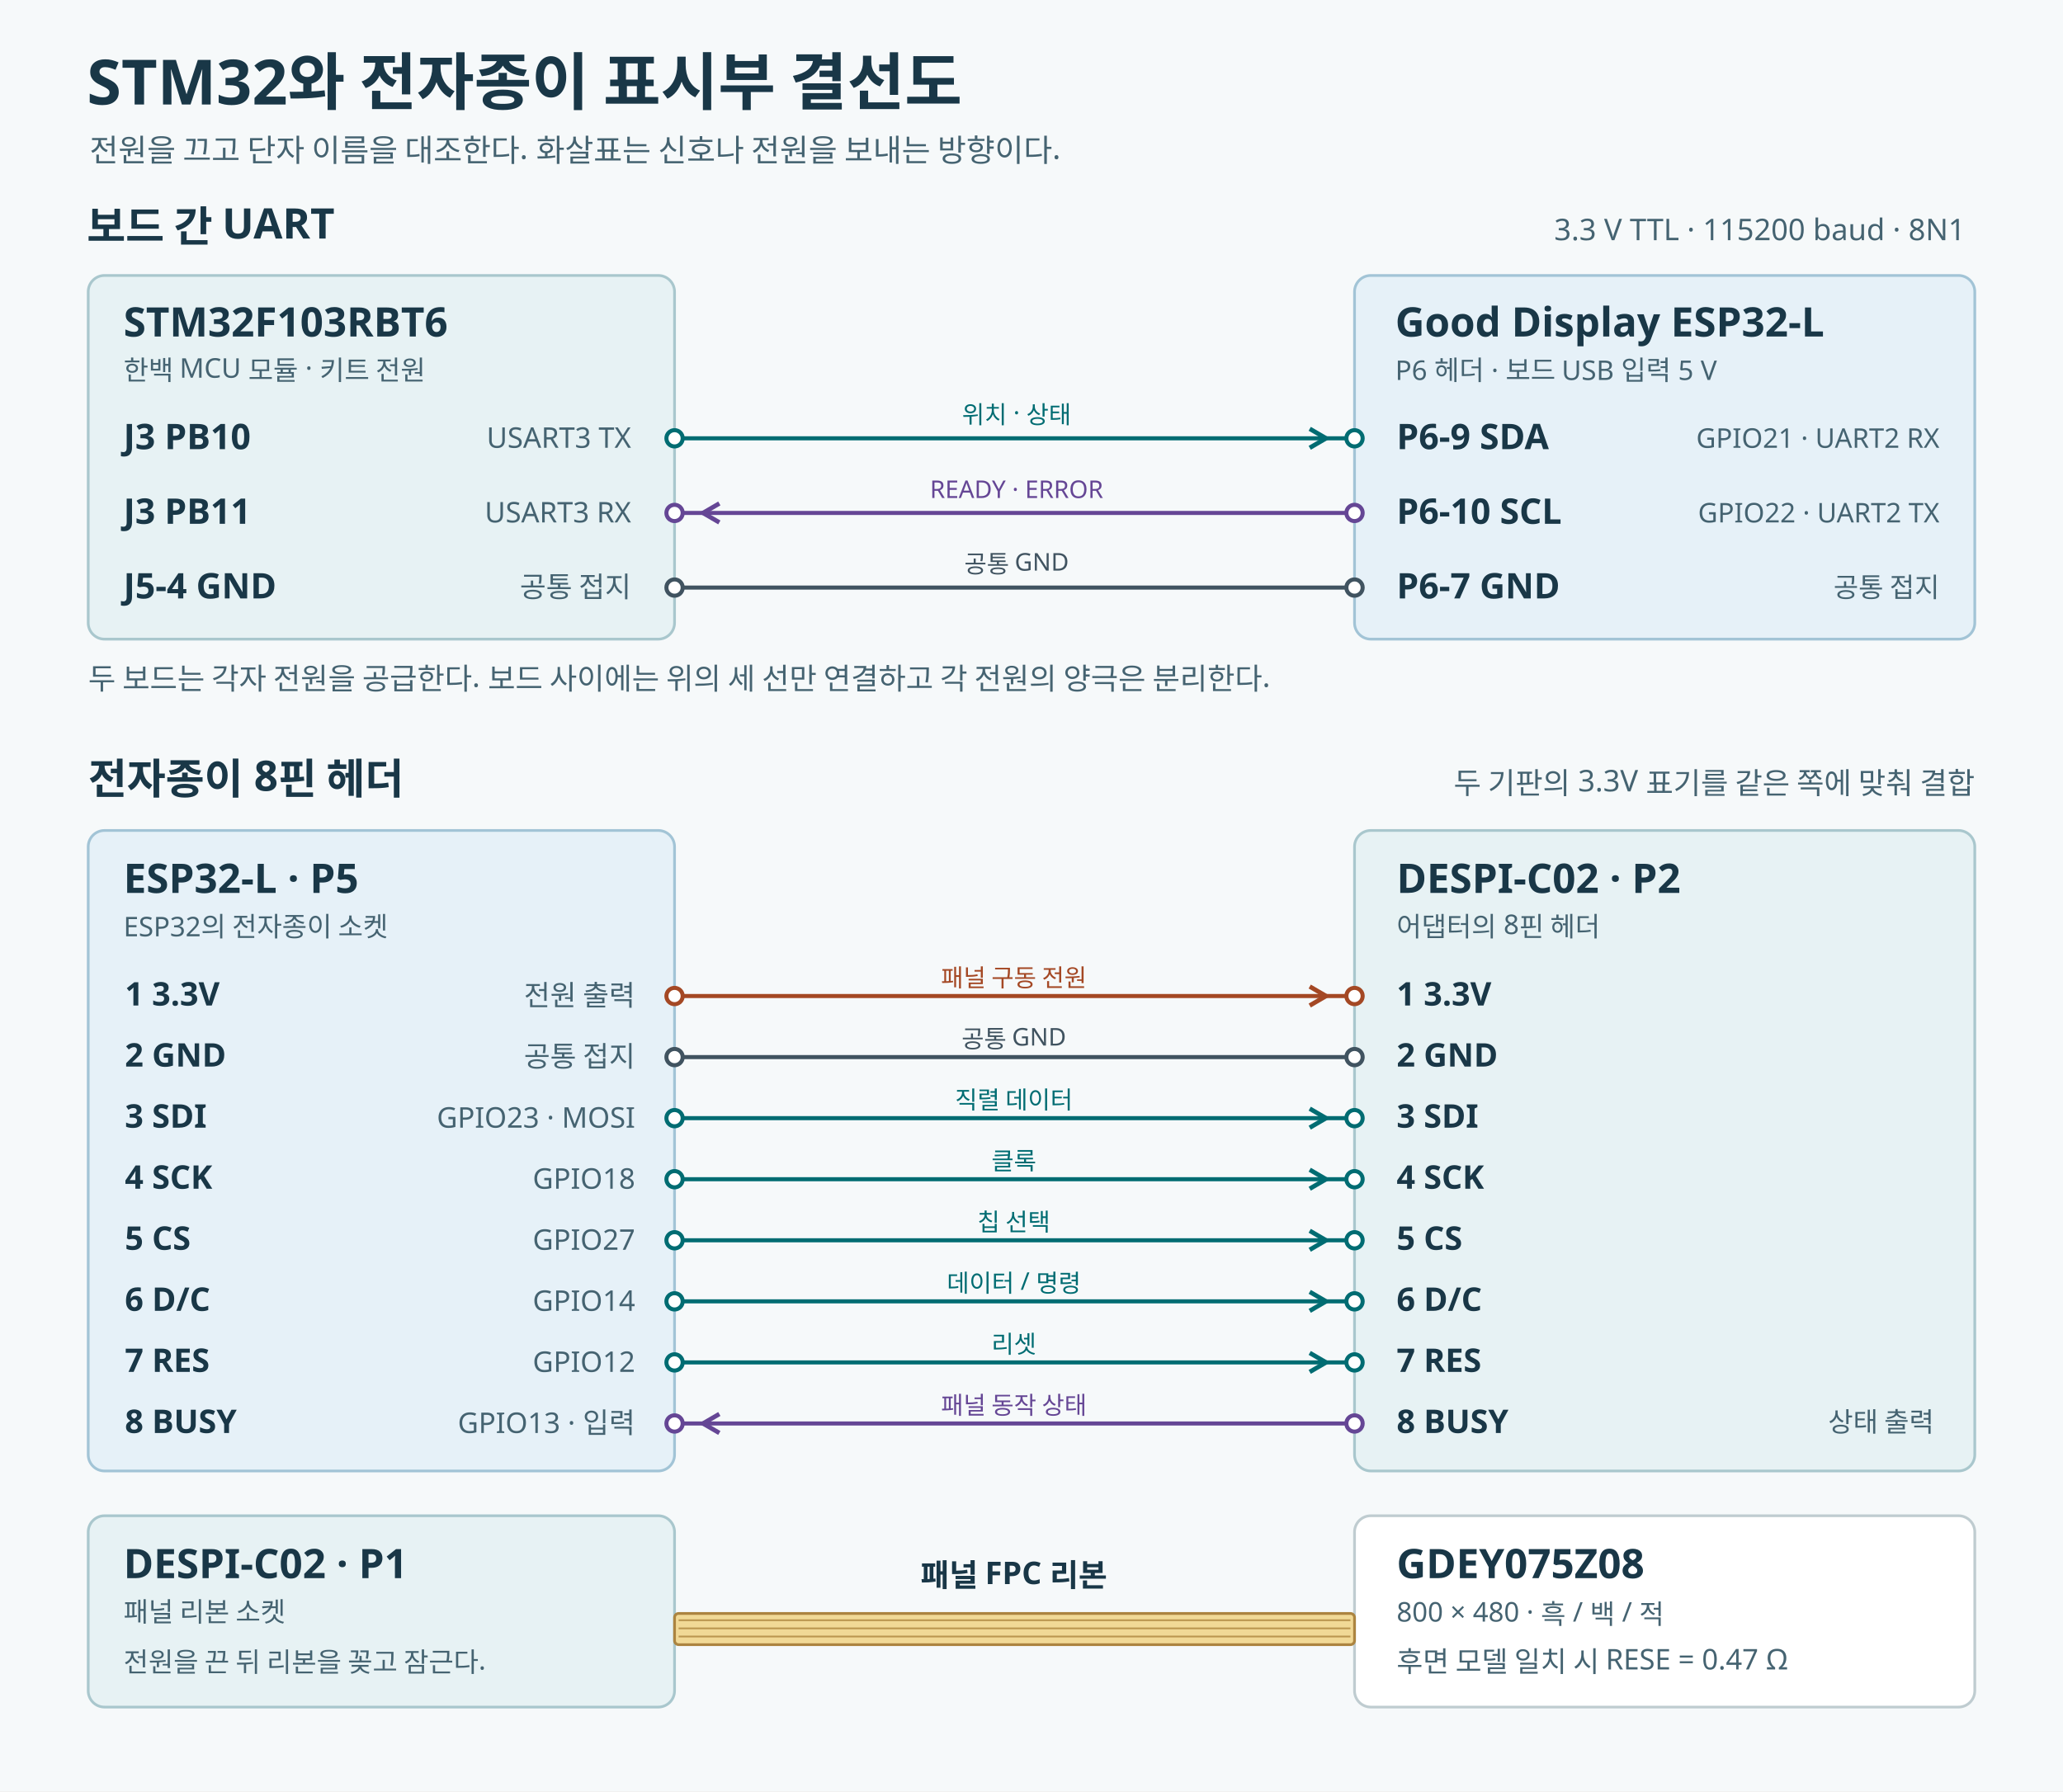
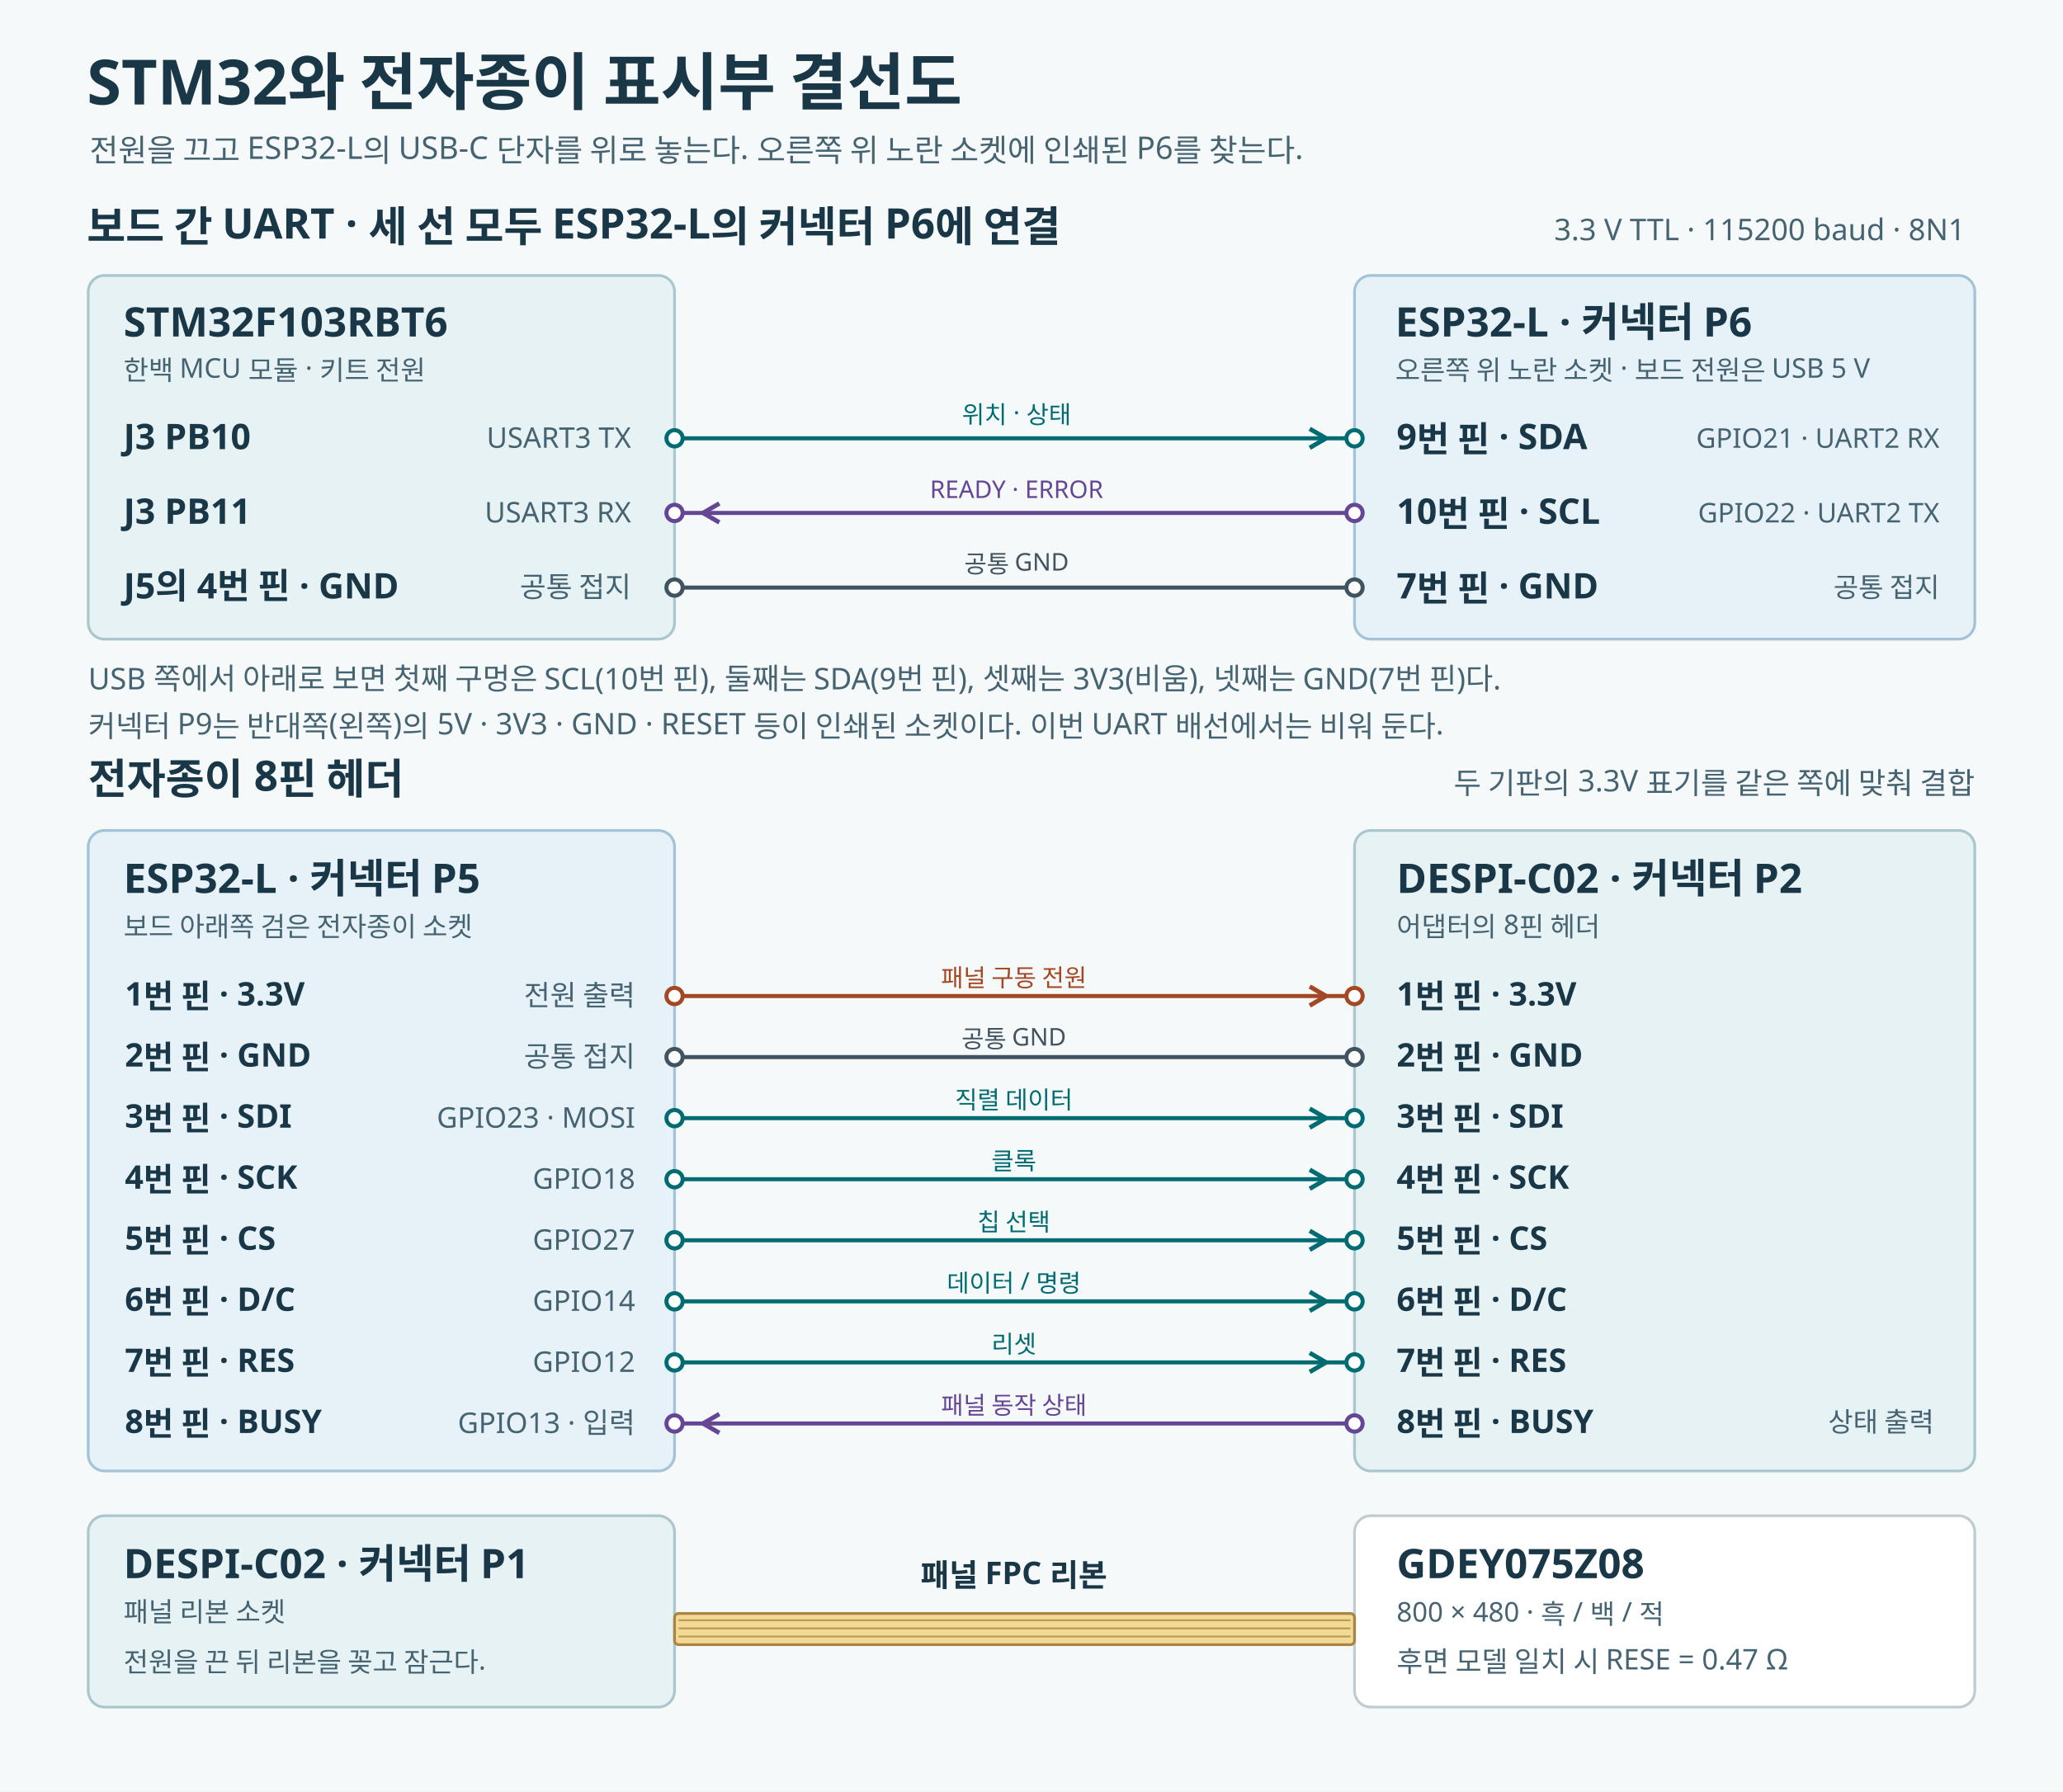
<svg xmlns="http://www.w3.org/2000/svg" width="1520" height="1320" viewBox="0 0 1520 1320" role="img" aria-labelledby="dw-title dw-desc">
  <g font-family="'Malgun Gothic','Apple SD Gothic Neo','Noto Sans KR',sans-serif">
    <rect x="0" y="0" width="1520" height="1320" rx="0" fill="#F6F9FA" stroke="none" stroke-width="2" />
    <text x="64" y="77" fill="#193747" font-size="46" font-weight="700">STM32와 전자종이 표시부 결선도</text>
-     <text x="66" y="119" fill="#456371" font-size="23">전원을 끄고 단자 이름을 대조한다. 화살표는 신호나 전원을 보내는 방향이다.</text>
-     <text x="64" y="178" fill="#193747" font-size="31" font-weight="700">보드 간 UART</text>
+     <text x="66" y="119" fill="#456371" font-size="23">전원을 끄고 ESP32-L의 USB-C 단자를 위로 놓는다. 오른쪽 위 노란 소켓에 인쇄된 P6를 찾는다.</text>
+     <text x="64" y="178" fill="#193747" font-size="31" font-weight="700">보드 간 UART · 세 선 모두 ESP32-L의 커넥터 P6에 연결</text>
    <text x="1448" y="177" fill="#456371" font-size="22" text-anchor="end">3.3 V TTL   ·   115200 baud   ·   8N1</text>
    <rect x="65" y="203" width="432" height="268" rx="12" fill="#E7F2F4" stroke="#A9C7CD" stroke-width="2" />
    <rect x="998" y="203" width="457" height="268" rx="12" fill="#E6F1F8" stroke="#A2C4D6" stroke-width="2" />
    <text x="91" y="248" fill="#193747" font-size="30" font-weight="700">STM32F103RBT6</text>
    <text x="91" y="280" fill="#456371" font-size="20">한백 MCU 모듈 · 키트 전원</text>
-     <text x="1028" y="248" fill="#193747" font-size="30" font-weight="700">Good Display ESP32-L</text>
-     <text x="1028" y="280" fill="#456371" font-size="20">P6 헤더 · 보드 USB 입력 5 V</text>
+     <text x="1028" y="248" fill="#193747" font-size="30" font-weight="700">ESP32-L · 커넥터 P6</text>
+     <text x="1028" y="280" fill="#456371" font-size="20">오른쪽 위 노란 소켓 · 보드 전원은 USB 5 V</text>
    <text x="91" y="331" fill="#193747" font-size="26" font-weight="700">J3  PB10</text>
    <text x="465" y="330" fill="#456371" font-size="21" text-anchor="end">USART3 TX</text>
    <path d="M504 323H991" fill="none" stroke="#006C72" stroke-width="3" />
    <path d="M965 316L977 323L965 330" fill="none" stroke="#006C72" stroke-width="3.3" stroke-linejoin="round" />
    <circle cx="497" cy="323" r="6" fill="#FFF" stroke="#006C72" stroke-width="3" />
    <circle cx="998" cy="323" r="6" fill="#FFF" stroke="#006C72" stroke-width="3" />
    <text x="749" y="312" fill="#006C72" font-size="18" text-anchor="middle">위치 · 상태</text>
-     <text x="1029" y="331" fill="#193747" font-size="26" font-weight="700">P6-9  SDA</text>
+     <text x="1029" y="331" fill="#193747" font-size="26" font-weight="700">9번 핀 · SDA</text>
    <text x="1429" y="330" fill="#456371" font-size="20" text-anchor="end">GPIO21 · UART2 RX</text>
    <text x="91" y="386" fill="#193747" font-size="26" font-weight="700">J3  PB11</text>
    <text x="465" y="385" fill="#456371" font-size="21" text-anchor="end">USART3 RX</text>
    <path d="M504 378H991" fill="none" stroke="#654695" stroke-width="3" />
    <path d="M530 371L518 378L530 385" fill="none" stroke="#654695" stroke-width="3.3" stroke-linejoin="round" />
    <circle cx="497" cy="378" r="6" fill="#FFF" stroke="#654695" stroke-width="3" />
    <circle cx="998" cy="378" r="6" fill="#FFF" stroke="#654695" stroke-width="3" />
    <text x="749" y="367" fill="#654695" font-size="18" text-anchor="middle">READY · ERROR</text>
-     <text x="1029" y="386" fill="#193747" font-size="26" font-weight="700">P6-10  SCL</text>
+     <text x="1029" y="386" fill="#193747" font-size="26" font-weight="700">10번 핀 · SCL</text>
    <text x="1429" y="385" fill="#456371" font-size="20" text-anchor="end">GPIO22 · UART2 TX</text>
-     <text x="91" y="441" fill="#193747" font-size="26" font-weight="700">J5-4  GND</text>
+     <text x="91" y="441" fill="#193747" font-size="26" font-weight="700">J5의 4번 핀 · GND</text>
    <text x="465" y="440" fill="#456371" font-size="21" text-anchor="end">공통 접지</text>
    <path d="M504 433H991" fill="none" stroke="#405360" stroke-width="3" />
    <circle cx="497" cy="433" r="6" fill="#FFF" stroke="#405360" stroke-width="3" />
    <circle cx="998" cy="433" r="6" fill="#FFF" stroke="#405360" stroke-width="3" />
    <text x="749" y="422" fill="#405360" font-size="18" text-anchor="middle">공통 GND</text>
-     <text x="1029" y="441" fill="#193747" font-size="26" font-weight="700">P6-7  GND</text>
+     <text x="1029" y="441" fill="#193747" font-size="26" font-weight="700">7번 핀 · GND</text>
    <text x="1429" y="440" fill="#456371" font-size="20" text-anchor="end">공통 접지</text>
-     <text x="65" y="508" fill="#456371" font-size="22">두 보드는 각자 전원을 공급한다. 보드 사이에는 위의 세 선만 연결하고 각 전원의 양극은 분리한다.</text>
+     <text x="65" y="508" fill="#456371" font-size="22">USB 쪽에서 아래로 보면 첫째 구멍은 SCL(10번 핀), 둘째는 SDA(9번 핀), 셋째는 3V3(비움), 넷째는 GND(7번 핀)다.</text>
+     <text x="65" y="543" fill="#456371" font-size="22">커넥터 P9는 반대쪽(왼쪽)의 5V · 3V3 · GND · RESET 등이 인쇄된 소켓이다. 이번 UART 배선에서는 비워 둔다.</text>
    <text x="65" y="585" fill="#193747" font-size="31" font-weight="700">전자종이 8핀 헤더</text>
    <text x="1455" y="585" fill="#456371" font-size="22" text-anchor="end">두 기판의 3.3V 표기를 같은 쪽에 맞춰 결합</text>
    <rect x="65" y="612" width="432" height="472" rx="12" fill="#E6F1F8" stroke="#A2C4D6" stroke-width="2" />
    <rect x="998" y="612" width="457" height="472" rx="12" fill="#E7F2F4" stroke="#A9C7CD" stroke-width="2" />
-     <text x="91" y="658" fill="#193747" font-size="30" font-weight="700">ESP32-L  ·  P5</text>
-     <text x="91" y="690" fill="#456371" font-size="20">ESP32의 전자종이 소켓</text>
-     <text x="1029" y="658" fill="#193747" font-size="30" font-weight="700">DESPI-C02  ·  P2</text>
+     <text x="91" y="658" fill="#193747" font-size="30" font-weight="700">ESP32-L · 커넥터 P5</text>
+     <text x="91" y="690" fill="#456371" font-size="20">보드 아래쪽 검은 전자종이 소켓</text>
+     <text x="1029" y="658" fill="#193747" font-size="30" font-weight="700">DESPI-C02 · 커넥터 P2</text>
    <text x="1029" y="690" fill="#456371" font-size="20">어댑터의 8핀 헤더</text>
-     <text x="92" y="741" fill="#193747" font-size="24" font-weight="700">1   3.3V</text>
+     <text x="92" y="741" fill="#193747" font-size="24" font-weight="700">1번 핀 · 3.3V</text>
    <text x="468" y="741" fill="#456371" font-size="21" text-anchor="end">전원 출력</text>
    <path d="M504 734H991" fill="none" stroke="#A44824" stroke-width="3" />
    <path d="M965 727L977 734L965 741" fill="none" stroke="#A44824" stroke-width="3.3" stroke-linejoin="round" />
    <circle cx="497" cy="734" r="6" fill="#FFF" stroke="#A44824" stroke-width="3" />
    <circle cx="998" cy="734" r="6" fill="#FFF" stroke="#A44824" stroke-width="3" />
    <text x="747" y="727" fill="#A44824" font-size="18" text-anchor="middle">패널 구동 전원</text>
-     <text x="1029" y="741" fill="#193747" font-size="24" font-weight="700">1   3.3V</text>
-     <text x="92" y="786" fill="#193747" font-size="24" font-weight="700">2   GND</text>
+     <text x="1029" y="741" fill="#193747" font-size="24" font-weight="700">1번 핀 · 3.3V</text>
+     <text x="92" y="786" fill="#193747" font-size="24" font-weight="700">2번 핀 · GND</text>
    <text x="468" y="786" fill="#456371" font-size="21" text-anchor="end">공통 접지</text>
    <path d="M504 779H991" fill="none" stroke="#405360" stroke-width="3" />
    <circle cx="497" cy="779" r="6" fill="#FFF" stroke="#405360" stroke-width="3" />
    <circle cx="998" cy="779" r="6" fill="#FFF" stroke="#405360" stroke-width="3" />
    <text x="747" y="772" fill="#405360" font-size="18" text-anchor="middle">공통 GND</text>
-     <text x="1029" y="786" fill="#193747" font-size="24" font-weight="700">2   GND</text>
-     <text x="92" y="831" fill="#193747" font-size="24" font-weight="700">3   SDI</text>
+     <text x="1029" y="786" fill="#193747" font-size="24" font-weight="700">2번 핀 · GND</text>
+     <text x="92" y="831" fill="#193747" font-size="24" font-weight="700">3번 핀 · SDI</text>
    <text x="468" y="831" fill="#456371" font-size="21" text-anchor="end">GPIO23 · MOSI</text>
    <path d="M504 824H991" fill="none" stroke="#006C72" stroke-width="3" />
    <path d="M965 817L977 824L965 831" fill="none" stroke="#006C72" stroke-width="3.3" stroke-linejoin="round" />
    <circle cx="497" cy="824" r="6" fill="#FFF" stroke="#006C72" stroke-width="3" />
    <circle cx="998" cy="824" r="6" fill="#FFF" stroke="#006C72" stroke-width="3" />
    <text x="747" y="817" fill="#006C72" font-size="18" text-anchor="middle">직렬 데이터</text>
-     <text x="1029" y="831" fill="#193747" font-size="24" font-weight="700">3   SDI</text>
-     <text x="92" y="876" fill="#193747" font-size="24" font-weight="700">4   SCK</text>
+     <text x="1029" y="831" fill="#193747" font-size="24" font-weight="700">3번 핀 · SDI</text>
+     <text x="92" y="876" fill="#193747" font-size="24" font-weight="700">4번 핀 · SCK</text>
    <text x="468" y="876" fill="#456371" font-size="21" text-anchor="end">GPIO18</text>
    <path d="M504 869H991" fill="none" stroke="#006C72" stroke-width="3" />
    <path d="M965 862L977 869L965 876" fill="none" stroke="#006C72" stroke-width="3.3" stroke-linejoin="round" />
    <circle cx="497" cy="869" r="6" fill="#FFF" stroke="#006C72" stroke-width="3" />
    <circle cx="998" cy="869" r="6" fill="#FFF" stroke="#006C72" stroke-width="3" />
    <text x="747" y="862" fill="#006C72" font-size="18" text-anchor="middle">클록</text>
-     <text x="1029" y="876" fill="#193747" font-size="24" font-weight="700">4   SCK</text>
-     <text x="92" y="921" fill="#193747" font-size="24" font-weight="700">5   CS</text>
+     <text x="1029" y="876" fill="#193747" font-size="24" font-weight="700">4번 핀 · SCK</text>
+     <text x="92" y="921" fill="#193747" font-size="24" font-weight="700">5번 핀 · CS</text>
    <text x="468" y="921" fill="#456371" font-size="21" text-anchor="end">GPIO27</text>
    <path d="M504 914H991" fill="none" stroke="#006C72" stroke-width="3" />
    <path d="M965 907L977 914L965 921" fill="none" stroke="#006C72" stroke-width="3.3" stroke-linejoin="round" />
    <circle cx="497" cy="914" r="6" fill="#FFF" stroke="#006C72" stroke-width="3" />
    <circle cx="998" cy="914" r="6" fill="#FFF" stroke="#006C72" stroke-width="3" />
    <text x="747" y="907" fill="#006C72" font-size="18" text-anchor="middle">칩 선택</text>
-     <text x="1029" y="921" fill="#193747" font-size="24" font-weight="700">5   CS</text>
-     <text x="92" y="966" fill="#193747" font-size="24" font-weight="700">6   D/C</text>
+     <text x="1029" y="921" fill="#193747" font-size="24" font-weight="700">5번 핀 · CS</text>
+     <text x="92" y="966" fill="#193747" font-size="24" font-weight="700">6번 핀 · D/C</text>
    <text x="468" y="966" fill="#456371" font-size="21" text-anchor="end">GPIO14</text>
    <path d="M504 959H991" fill="none" stroke="#006C72" stroke-width="3" />
    <path d="M965 952L977 959L965 966" fill="none" stroke="#006C72" stroke-width="3.3" stroke-linejoin="round" />
    <circle cx="497" cy="959" r="6" fill="#FFF" stroke="#006C72" stroke-width="3" />
    <circle cx="998" cy="959" r="6" fill="#FFF" stroke="#006C72" stroke-width="3" />
    <text x="747" y="952" fill="#006C72" font-size="18" text-anchor="middle">데이터 / 명령</text>
-     <text x="1029" y="966" fill="#193747" font-size="24" font-weight="700">6   D/C</text>
-     <text x="92" y="1011" fill="#193747" font-size="24" font-weight="700">7   RES</text>
+     <text x="1029" y="966" fill="#193747" font-size="24" font-weight="700">6번 핀 · D/C</text>
+     <text x="92" y="1011" fill="#193747" font-size="24" font-weight="700">7번 핀 · RES</text>
    <text x="468" y="1011" fill="#456371" font-size="21" text-anchor="end">GPIO12</text>
    <path d="M504 1004H991" fill="none" stroke="#006C72" stroke-width="3" />
    <path d="M965 997L977 1004L965 1011" fill="none" stroke="#006C72" stroke-width="3.3" stroke-linejoin="round" />
    <circle cx="497" cy="1004" r="6" fill="#FFF" stroke="#006C72" stroke-width="3" />
    <circle cx="998" cy="1004" r="6" fill="#FFF" stroke="#006C72" stroke-width="3" />
    <text x="747" y="997" fill="#006C72" font-size="18" text-anchor="middle">리셋</text>
-     <text x="1029" y="1011" fill="#193747" font-size="24" font-weight="700">7   RES</text>
-     <text x="92" y="1056" fill="#193747" font-size="24" font-weight="700">8   BUSY</text>
+     <text x="1029" y="1011" fill="#193747" font-size="24" font-weight="700">7번 핀 · RES</text>
+     <text x="92" y="1056" fill="#193747" font-size="24" font-weight="700">8번 핀 · BUSY</text>
    <text x="468" y="1056" fill="#456371" font-size="21" text-anchor="end">GPIO13 · 입력</text>
    <path d="M504 1049H991" fill="none" stroke="#654695" stroke-width="3" />
    <path d="M530 1042L518 1049L530 1056" fill="none" stroke="#654695" stroke-width="3.3" stroke-linejoin="round" />
    <circle cx="497" cy="1049" r="6" fill="#FFF" stroke="#654695" stroke-width="3" />
    <circle cx="998" cy="1049" r="6" fill="#FFF" stroke="#654695" stroke-width="3" />
    <text x="747" y="1042" fill="#654695" font-size="18" text-anchor="middle">패널 동작 상태</text>
-     <text x="1029" y="1056" fill="#193747" font-size="24" font-weight="700">8   BUSY</text>
+     <text x="1029" y="1056" fill="#193747" font-size="24" font-weight="700">8번 핀 · BUSY</text>
    <text x="1425" y="1055" fill="#456371" font-size="20" text-anchor="end">상태 출력</text>
    <rect x="65" y="1117" width="432" height="141" rx="12" fill="#E7F2F4" stroke="#A9C7CD" stroke-width="2" />
-     <text x="91" y="1163" fill="#193747" font-size="30" font-weight="700">DESPI-C02  ·  P1</text>
+     <text x="91" y="1163" fill="#193747" font-size="30" font-weight="700">DESPI-C02 · 커넥터 P1</text>
    <text x="91" y="1195" fill="#456371" font-size="20">패널 리본 소켓</text>
    <text x="91" y="1232" fill="#456371" font-size="20">전원을 끈 뒤 리본을 꽂고 잠근다.</text>
    <rect x="998" y="1117" width="457" height="141" rx="12" fill="#FFFFFF" stroke="#BFCCD0" stroke-width="2" />
    <text x="1029" y="1163" fill="#193747" font-size="30" font-weight="700">GDEY075Z08</text>
    <text x="1029" y="1195" fill="#456371" font-size="20">800 × 480  ·  흑 / 백 / 적</text>
    <text x="1029" y="1232" fill="#456371" font-size="21">후면 모델 일치 시 RESE = 0.47 Ω</text>
    <text x="747" y="1169" fill="#193747" font-size="23" font-weight="700" text-anchor="middle">패널 FPC 리본</text>
    <rect x="497" y="1189" width="501" height="23" rx="3" fill="#F1D996" stroke="#AC8440" stroke-width="2" />
    <path d="M500 1194H995" stroke="#BB9750" stroke-width="1.3" />
    <path d="M500 1200H995" stroke="#BB9750" stroke-width="1.3" />
    <path d="M500 1206H995" stroke="#BB9750" stroke-width="1.3" />
  </g>
</svg>
